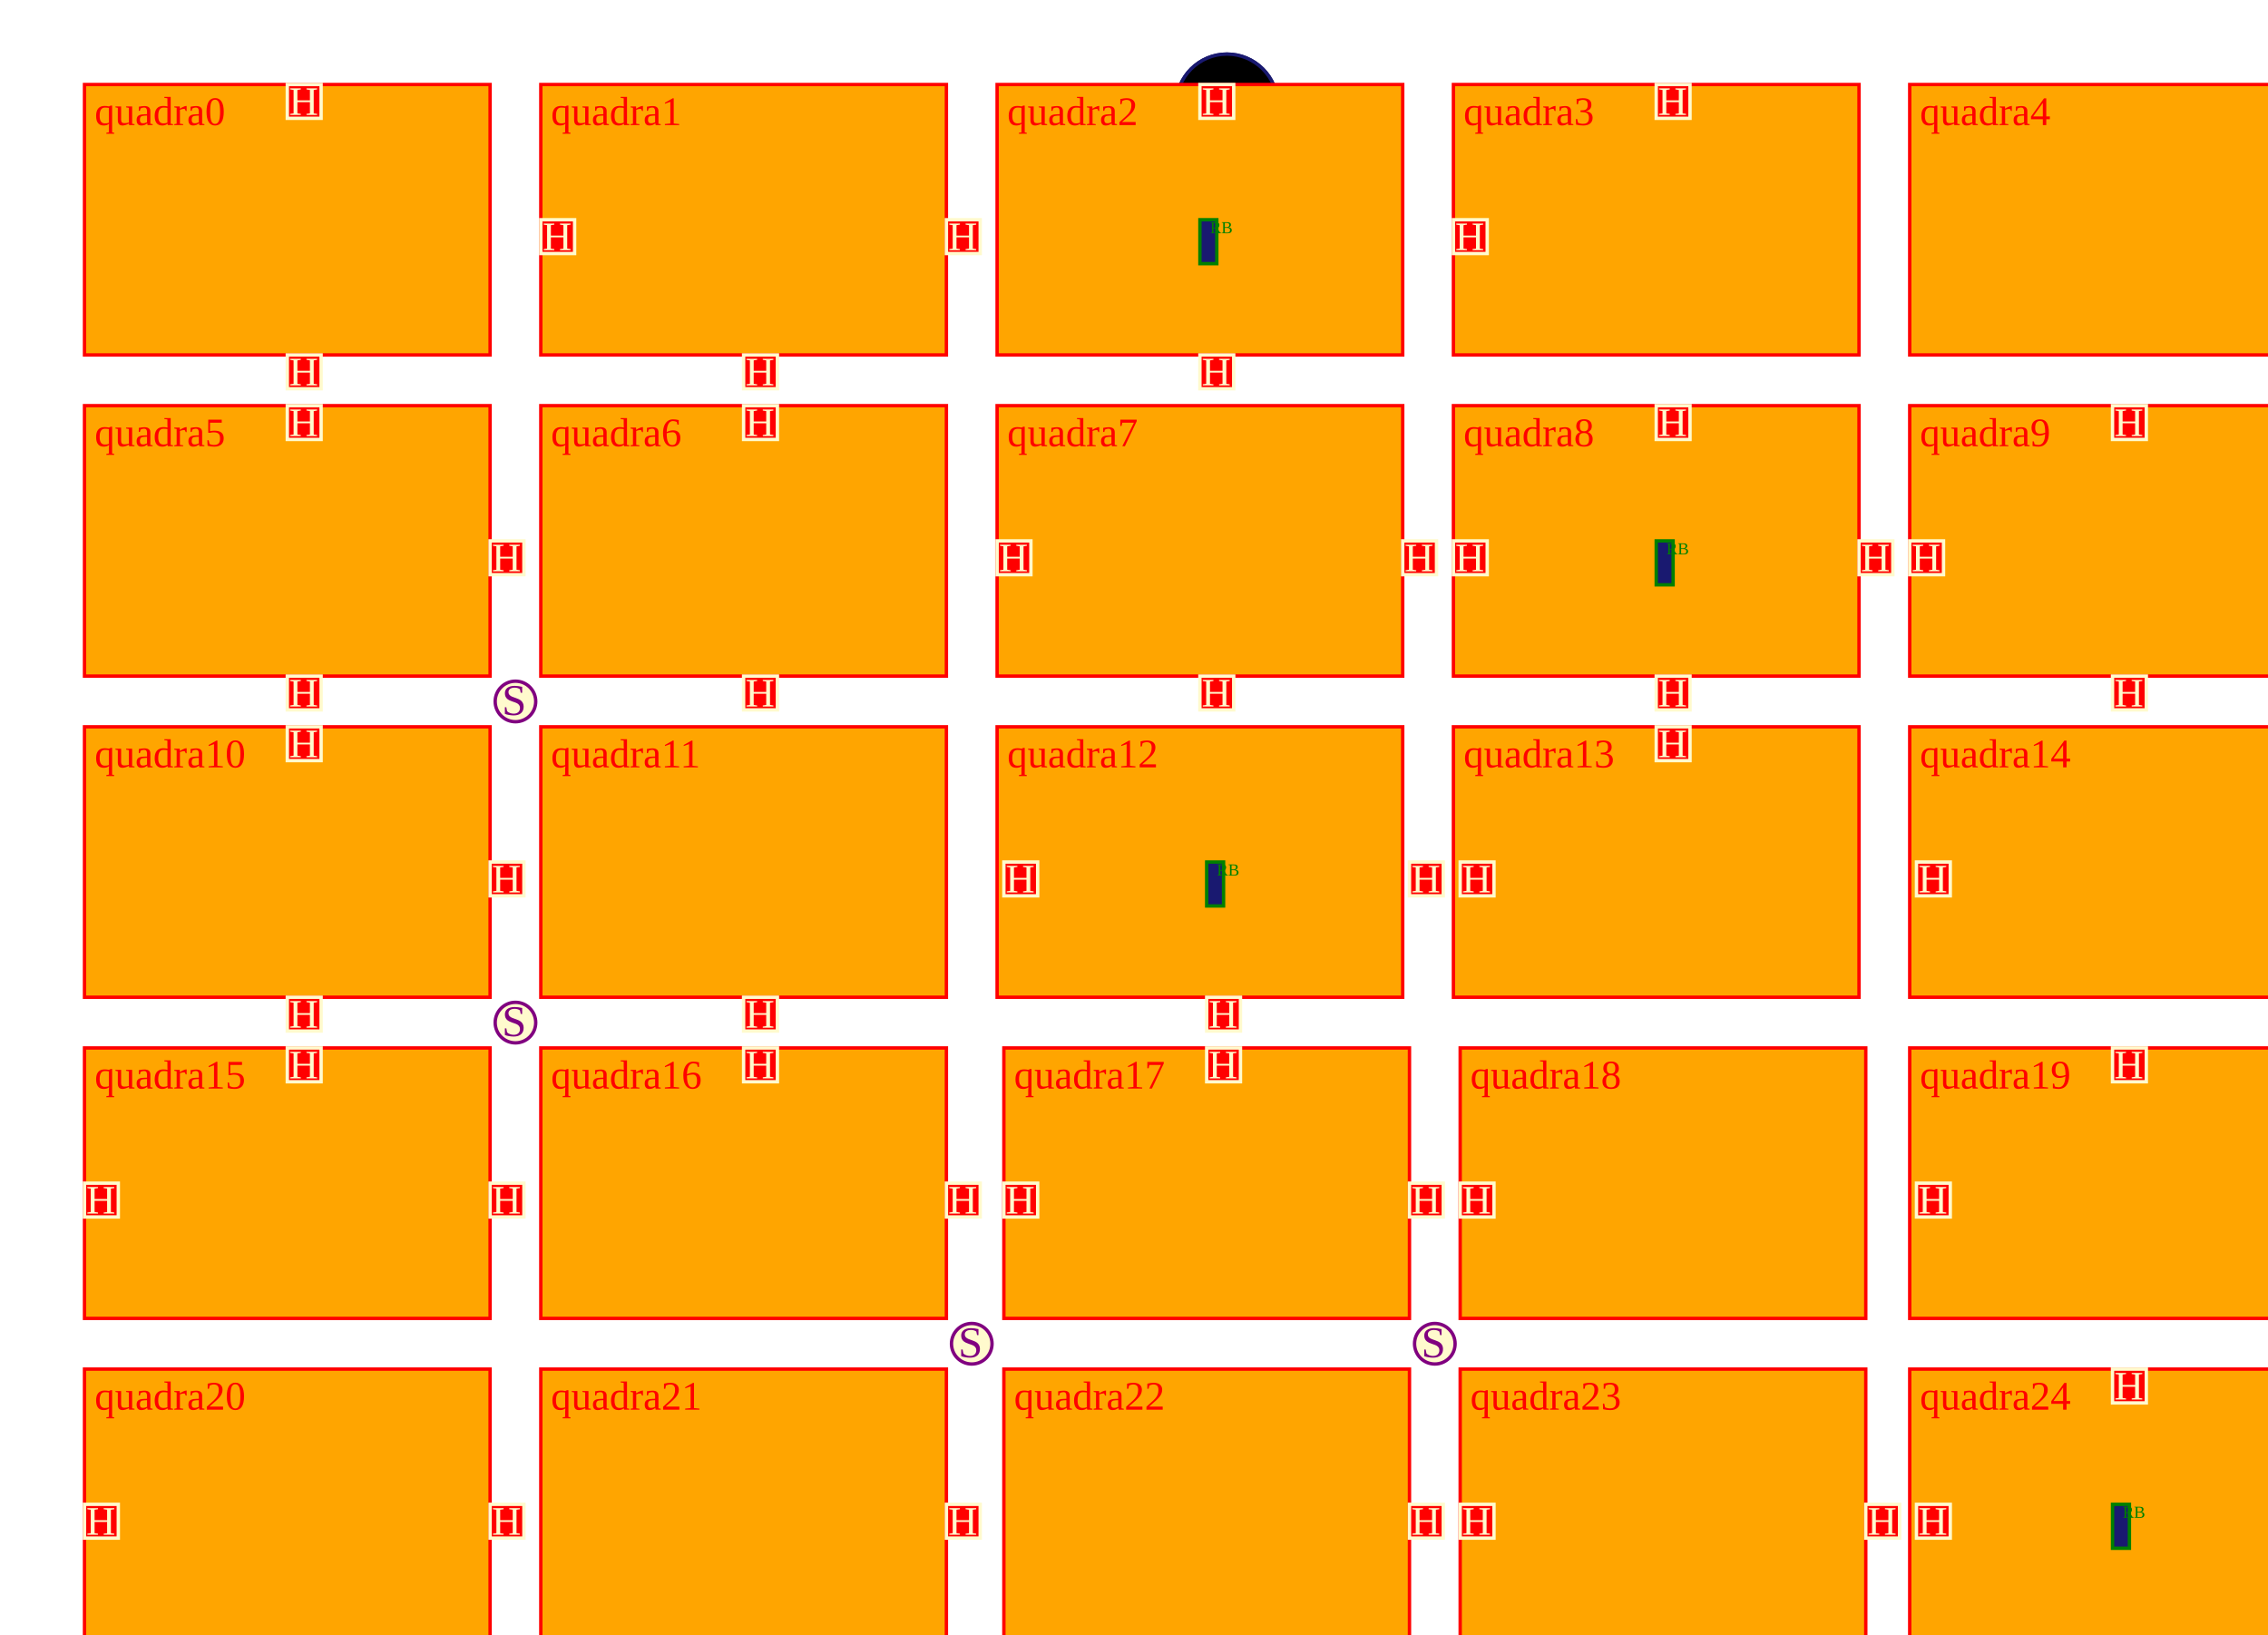
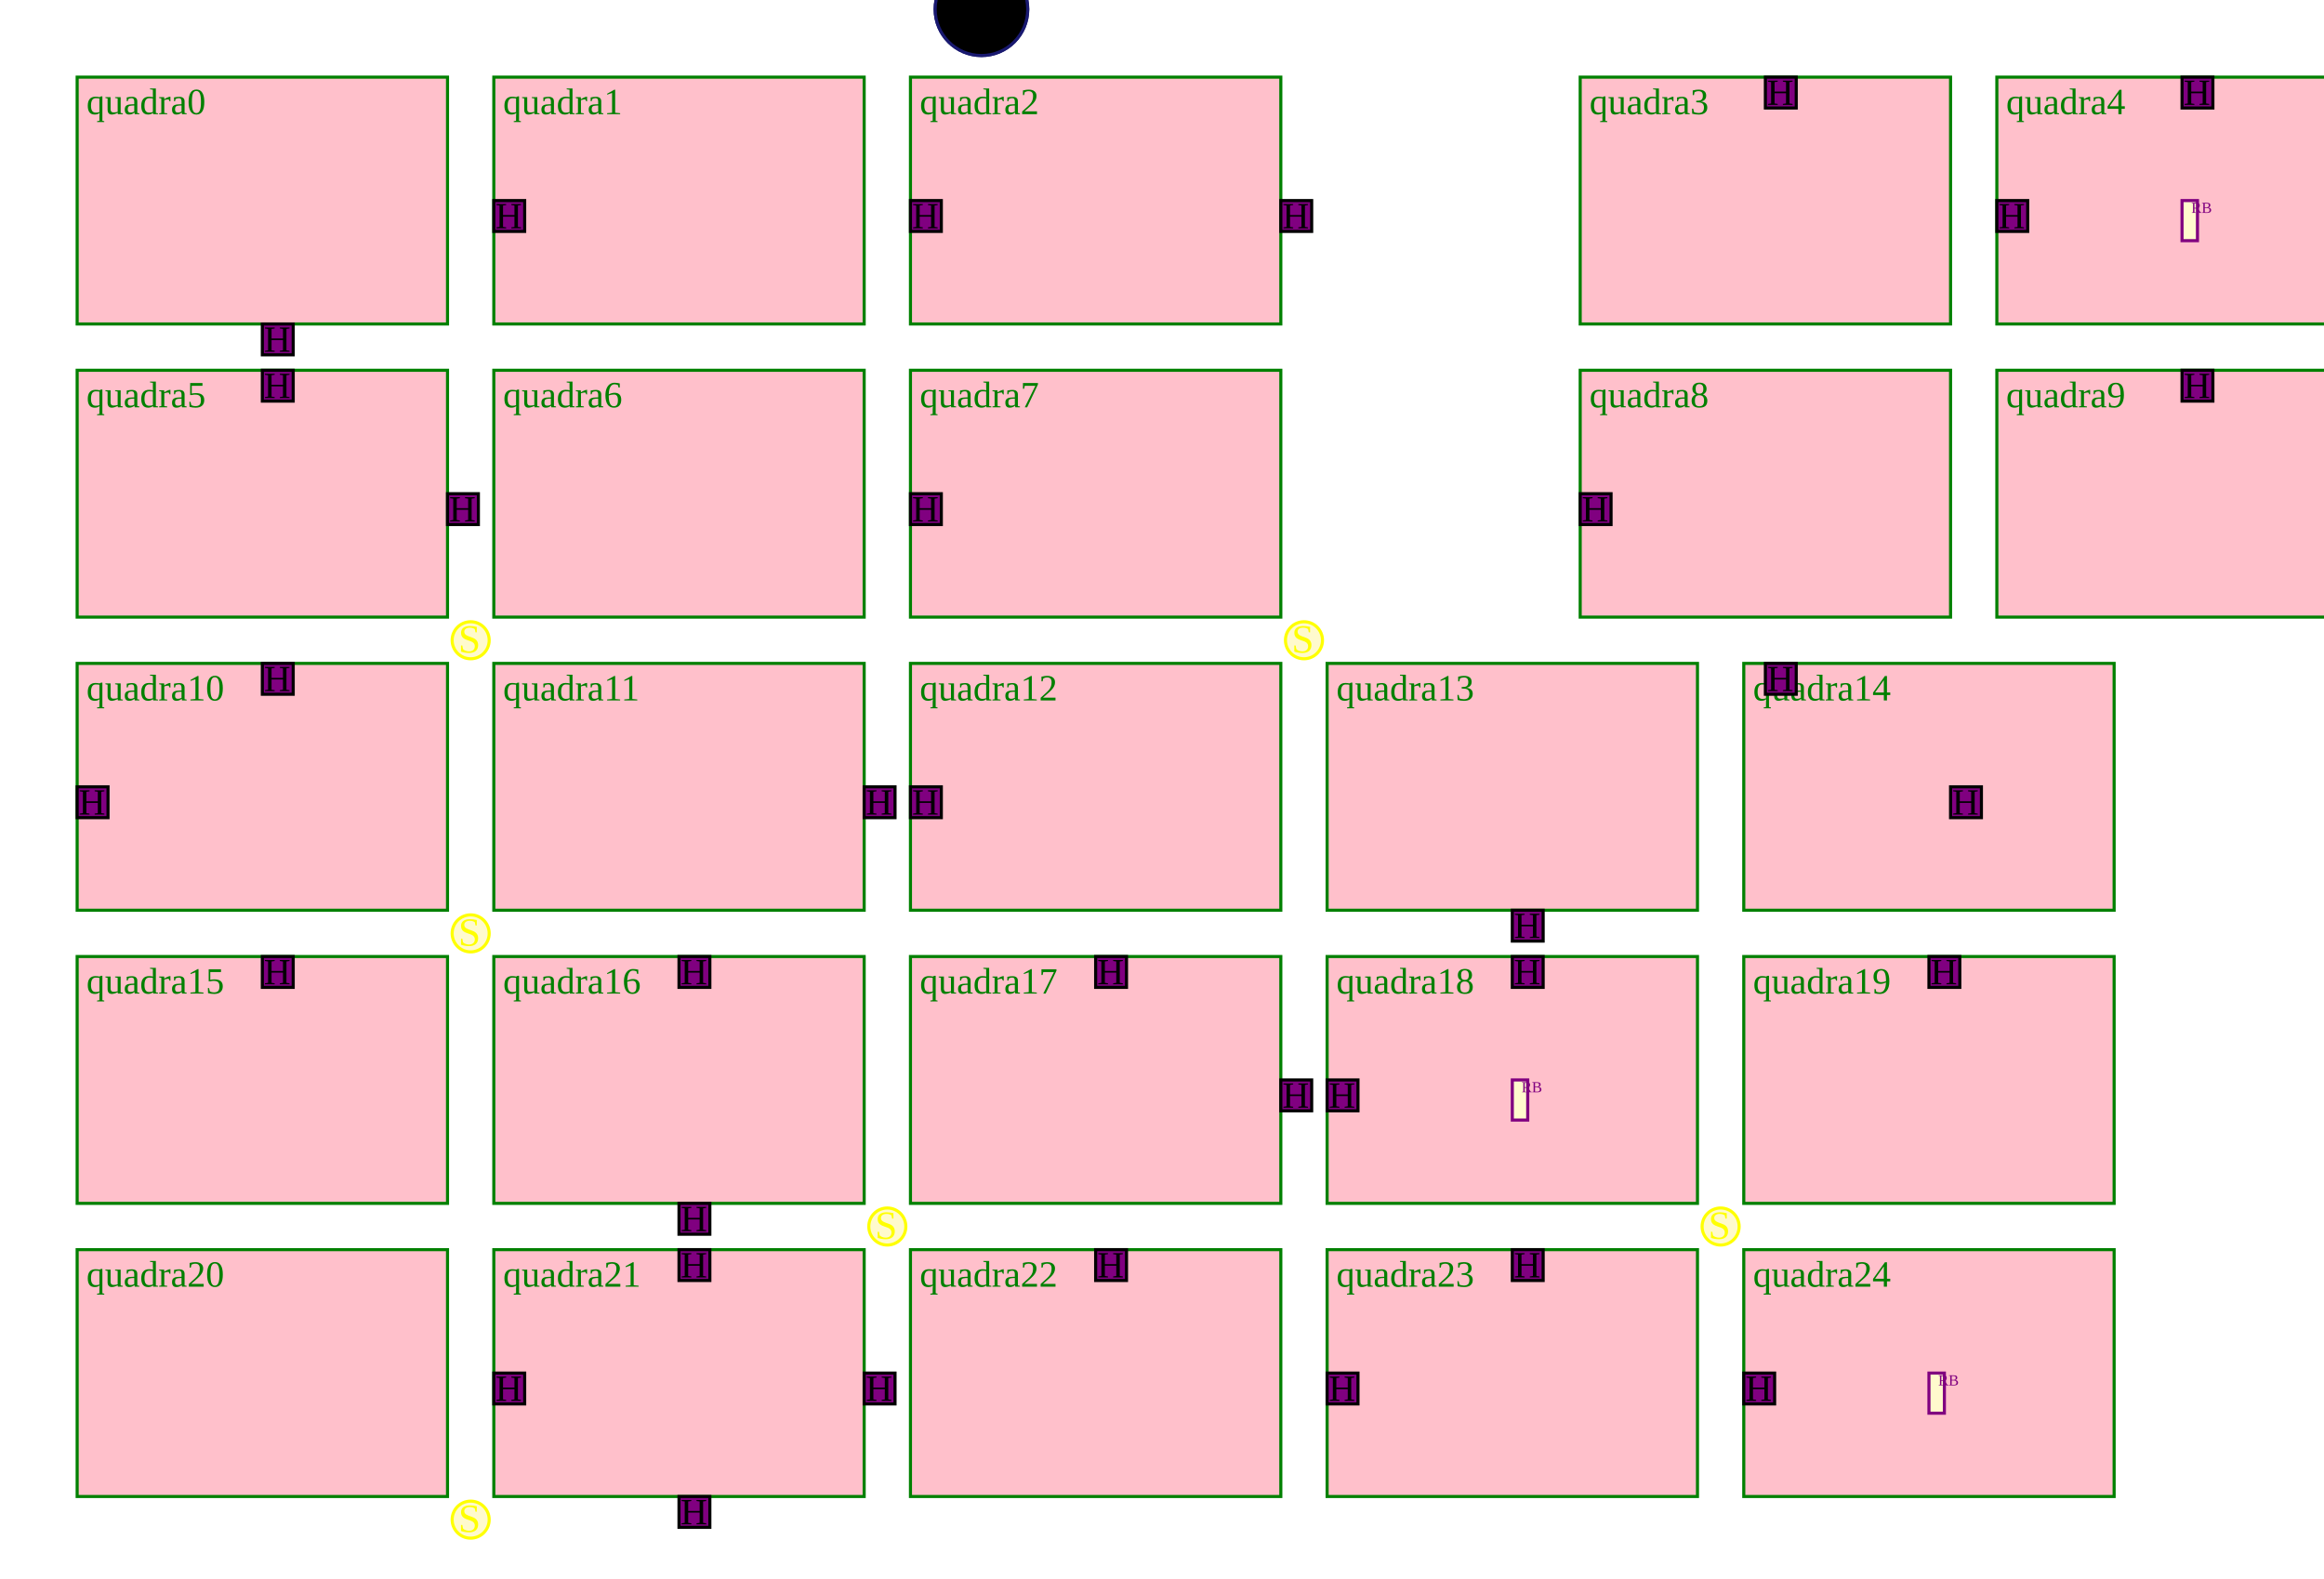
<svg>
-   <circle cx="363" cy="31" r="15" fill="black" stroke="midnightblue" stroke-width="1" />
-   <rect x="66" y="220" width="30" height="30" fill="black" stroke="midnightblue" stroke-width="1" />
-   <circle cx="363" cy="31" r="15" fill="black" stroke="midnightblue" stroke-width="1" />
-   <rect x="66" y="220" width="30" height="30" fill="black" stroke="midnightblue" stroke-width="1" />
-   <rect x="25" y="25" width="120" height="80" fill="orange" stroke="red" stroke-width="1" />
-   <text x="28" y="37" font-size="12" fill="red"> quadra0 </text>
-   <rect x="160" y="25" width="120" height="80" fill="orange" stroke="red" stroke-width="1" />
-   <text x="163" y="37" font-size="12" fill="red"> quadra1 </text>
-   <rect x="295" y="25" width="120" height="80" fill="orange" stroke="red" stroke-width="1" />
-   <text x="298" y="37" font-size="12" fill="red"> quadra2 </text>
-   <rect x="430" y="25" width="120" height="80" fill="orange" stroke="red" stroke-width="1" />
-   <text x="433" y="37" font-size="12" fill="red"> quadra3 </text>
-   <rect x="565" y="25" width="120" height="80" fill="orange" stroke="red" stroke-width="1" />
-   <text x="568" y="37" font-size="12" fill="red"> quadra4 </text>
-   <rect x="25" y="120" width="120" height="80" fill="orange" stroke="red" stroke-width="1" />
-   <text x="28" y="132" font-size="12" fill="red"> quadra5 </text>
-   <rect x="160" y="120" width="120" height="80" fill="orange" stroke="red" stroke-width="1" />
-   <text x="163" y="132" font-size="12" fill="red"> quadra6 </text>
-   <rect x="295" y="120" width="120" height="80" fill="orange" stroke="red" stroke-width="1" />
-   <text x="298" y="132" font-size="12" fill="red"> quadra7 </text>
-   <rect x="430" y="120" width="120" height="80" fill="orange" stroke="red" stroke-width="1" />
-   <text x="433" y="132" font-size="12" fill="red"> quadra8 </text>
-   <rect x="565" y="120" width="120" height="80" fill="orange" stroke="red" stroke-width="1" />
-   <text x="568" y="132" font-size="12" fill="red"> quadra9 </text>
-   <rect x="25" y="215" width="120" height="80" fill="orange" stroke="red" stroke-width="1" />
-   <text x="28" y="227" font-size="12" fill="red"> quadra10 </text>
-   <rect x="160" y="215" width="120" height="80" fill="orange" stroke="red" stroke-width="1" />
-   <text x="163" y="227" font-size="12" fill="red"> quadra11 </text>
-   <rect x="295" y="215" width="120" height="80" fill="orange" stroke="red" stroke-width="1" />
-   <text x="298" y="227" font-size="12" fill="red"> quadra12 </text>
-   <rect x="430" y="215" width="120" height="80" fill="orange" stroke="red" stroke-width="1" />
-   <text x="433" y="227" font-size="12" fill="red"> quadra13 </text>
-   <rect x="565" y="215" width="120" height="80" fill="orange" stroke="red" stroke-width="1" />
-   <text x="568" y="227" font-size="12" fill="red"> quadra14 </text>
-   <rect x="25" y="310" width="120" height="80" fill="orange" stroke="red" stroke-width="1" />
-   <text x="28" y="322" font-size="12" fill="red"> quadra15 </text>
-   <rect x="160" y="310" width="120" height="80" fill="orange" stroke="red" stroke-width="1" />
-   <text x="163" y="322" font-size="12" fill="red"> quadra16 </text>
-   <rect x="297" y="310" width="120" height="80" fill="orange" stroke="red" stroke-width="1" />
-   <text x="300" y="322" font-size="12" fill="red"> quadra17 </text>
-   <rect x="432" y="310" width="120" height="80" fill="orange" stroke="red" stroke-width="1" />
-   <text x="435" y="322" font-size="12" fill="red"> quadra18 </text>
-   <rect x="565" y="310" width="120" height="80" fill="orange" stroke="red" stroke-width="1" />
-   <text x="568" y="322" font-size="12" fill="red"> quadra19 </text>
-   <rect x="25" y="405" width="120" height="80" fill="orange" stroke="red" stroke-width="1" />
-   <text x="28" y="417" font-size="12" fill="red"> quadra20 </text>
-   <rect x="160" y="405" width="120" height="80" fill="orange" stroke="red" stroke-width="1" />
-   <text x="163" y="417" font-size="12" fill="red"> quadra21 </text>
-   <rect x="297" y="405" width="120" height="80" fill="orange" stroke="red" stroke-width="1" />
-   <text x="300" y="417" font-size="12" fill="red"> quadra22 </text>
-   <rect x="432" y="405" width="120" height="80" fill="orange" stroke="red" stroke-width="1" />
-   <text x="435" y="417" font-size="12" fill="red"> quadra23 </text>
-   <rect x="565" y="405" width="120" height="80" fill="orange" stroke="red" stroke-width="1" />
-   <text x="568" y="417" font-size="12" fill="red"> quadra24 </text>
-   <rect x="85" y="25" width="10" height="10" fill="red" stroke="lemonchiffon" stroke-width="1" />
-   <text x="85.5" y="34" font-size="12" fill="lemonchiffon"> H </text>
-   <rect x="85" y="105" width="10" height="10" fill="red" stroke="lemonchiffon" stroke-width="1" />
-   <text x="85.5" y="114" font-size="12" fill="lemonchiffon"> H </text>
-   <rect x="280" y="65" width="10" height="10" fill="red" stroke="lemonchiffon" stroke-width="1" />
-   <text x="280.5" y="74" font-size="12" fill="lemonchiffon"> H </text>
-   <rect x="220" y="105" width="10" height="10" fill="red" stroke="lemonchiffon" stroke-width="1" />
-   <text x="220.5" y="114" font-size="12" fill="lemonchiffon"> H </text>
-   <rect x="160" y="65" width="10" height="10" fill="red" stroke="lemonchiffon" stroke-width="1" />
-   <text x="160.5" y="74" font-size="12" fill="lemonchiffon"> H </text>
-   <rect x="355" y="25" width="10" height="10" fill="red" stroke="lemonchiffon" stroke-width="1" />
-   <text x="355.5" y="34" font-size="12" fill="lemonchiffon"> H </text>
-   <rect x="355" y="105" width="10" height="10" fill="red" stroke="lemonchiffon" stroke-width="1" />
-   <text x="355.5" y="114" font-size="12" fill="lemonchiffon"> H </text>
-   <rect x="490" y="25" width="10" height="10" fill="red" stroke="lemonchiffon" stroke-width="1" />
-   <text x="490.5" y="34" font-size="12" fill="lemonchiffon"> H </text>
-   <rect x="430" y="65" width="10" height="10" fill="red" stroke="lemonchiffon" stroke-width="1" />
-   <text x="430.5" y="74" font-size="12" fill="lemonchiffon"> H </text>
-   <rect x="685" y="65" width="10" height="10" fill="red" stroke="lemonchiffon" stroke-width="1" />
-   <text x="685.5" y="74" font-size="12" fill="lemonchiffon"> H </text>
-   <rect x="85" y="120" width="10" height="10" fill="red" stroke="lemonchiffon" stroke-width="1" />
-   <text x="85.5" y="129" font-size="12" fill="lemonchiffon"> H </text>
-   <rect x="145" y="160" width="10" height="10" fill="red" stroke="lemonchiffon" stroke-width="1" />
-   <text x="145.5" y="169" font-size="12" fill="lemonchiffon"> H </text>
-   <rect x="85" y="200" width="10" height="10" fill="red" stroke="lemonchiffon" stroke-width="1" />
-   <text x="85.5" y="209" font-size="12" fill="lemonchiffon"> H </text>
-   <rect x="220" y="120" width="10" height="10" fill="red" stroke="lemonchiffon" stroke-width="1" />
-   <text x="220.5" y="129" font-size="12" fill="lemonchiffon"> H </text>
-   <rect x="220" y="200" width="10" height="10" fill="red" stroke="lemonchiffon" stroke-width="1" />
-   <text x="220.5" y="209" font-size="12" fill="lemonchiffon"> H </text>
-   <rect x="415" y="160" width="10" height="10" fill="red" stroke="lemonchiffon" stroke-width="1" />
-   <text x="415.5" y="169" font-size="12" fill="lemonchiffon"> H </text>
-   <rect x="355" y="200" width="10" height="10" fill="red" stroke="lemonchiffon" stroke-width="1" />
-   <text x="355.5" y="209" font-size="12" fill="lemonchiffon"> H </text>
-   <rect x="295" y="160" width="10" height="10" fill="red" stroke="lemonchiffon" stroke-width="1" />
-   <text x="295.5" y="169" font-size="12" fill="lemonchiffon"> H </text>
-   <rect x="490" y="120" width="10" height="10" fill="red" stroke="lemonchiffon" stroke-width="1" />
-   <text x="490.5" y="129" font-size="12" fill="lemonchiffon"> H </text>
-   <rect x="550" y="160" width="10" height="10" fill="red" stroke="lemonchiffon" stroke-width="1" />
-   <text x="550.5" y="169" font-size="12" fill="lemonchiffon"> H </text>
-   <rect x="490" y="200" width="10" height="10" fill="red" stroke="lemonchiffon" stroke-width="1" />
-   <text x="490.5" y="209" font-size="12" fill="lemonchiffon"> H </text>
-   <rect x="430" y="160" width="10" height="10" fill="red" stroke="lemonchiffon" stroke-width="1" />
-   <text x="430.5" y="169" font-size="12" fill="lemonchiffon"> H </text>
-   <rect x="625" y="120" width="10" height="10" fill="red" stroke="lemonchiffon" stroke-width="1" />
-   <text x="625.5" y="129" font-size="12" fill="lemonchiffon"> H </text>
-   <rect x="625" y="200" width="10" height="10" fill="red" stroke="lemonchiffon" stroke-width="1" />
-   <text x="625.5" y="209" font-size="12" fill="lemonchiffon"> H </text>
-   <rect x="565" y="160" width="10" height="10" fill="red" stroke="lemonchiffon" stroke-width="1" />
-   <text x="565.5" y="169" font-size="12" fill="lemonchiffon"> H </text>
-   <rect x="85" y="215" width="10" height="10" fill="red" stroke="lemonchiffon" stroke-width="1" />
-   <text x="85.5" y="224" font-size="12" fill="lemonchiffon"> H </text>
-   <rect x="145" y="255" width="10" height="10" fill="red" stroke="lemonchiffon" stroke-width="1" />
-   <text x="145.5" y="264" font-size="12" fill="lemonchiffon"> H </text>
-   <rect x="85" y="295" width="10" height="10" fill="red" stroke="lemonchiffon" stroke-width="1" />
-   <text x="85.5" y="304" font-size="12" fill="lemonchiffon"> H </text>
-   <rect x="220" y="295" width="10" height="10" fill="red" stroke="lemonchiffon" stroke-width="1" />
-   <text x="220.5" y="304" font-size="12" fill="lemonchiffon"> H </text>
-   <rect x="417" y="255" width="10" height="10" fill="red" stroke="lemonchiffon" stroke-width="1" />
-   <text x="417.5" y="264" font-size="12" fill="lemonchiffon"> H </text>
-   <rect x="357" y="295" width="10" height="10" fill="red" stroke="lemonchiffon" stroke-width="1" />
-   <text x="357.5" y="304" font-size="12" fill="lemonchiffon"> H </text>
-   <rect x="297" y="255" width="10" height="10" fill="red" stroke="lemonchiffon" stroke-width="1" />
-   <text x="297.5" y="264" font-size="12" fill="lemonchiffon"> H </text>
-   <rect x="490" y="215" width="10" height="10" fill="red" stroke="lemonchiffon" stroke-width="1" />
-   <text x="490.5" y="224" font-size="12" fill="lemonchiffon"> H </text>
-   <rect x="432" y="255" width="10" height="10" fill="red" stroke="lemonchiffon" stroke-width="1" />
-   <text x="432.5" y="264" font-size="12" fill="lemonchiffon"> H </text>
-   <rect x="567" y="255" width="10" height="10" fill="red" stroke="lemonchiffon" stroke-width="1" />
-   <text x="567.5" y="264" font-size="12" fill="lemonchiffon"> H </text>
-   <rect x="85" y="310" width="10" height="10" fill="red" stroke="lemonchiffon" stroke-width="1" />
-   <text x="85.5" y="319" font-size="12" fill="lemonchiffon"> H </text>
-   <rect x="145" y="350" width="10" height="10" fill="red" stroke="lemonchiffon" stroke-width="1" />
-   <text x="145.5" y="359" font-size="12" fill="lemonchiffon"> H </text>
-   <rect x="25" y="350" width="10" height="10" fill="red" stroke="lemonchiffon" stroke-width="1" />
-   <text x="25.5" y="359" font-size="12" fill="lemonchiffon"> H </text>
-   <rect x="220" y="310" width="10" height="10" fill="red" stroke="lemonchiffon" stroke-width="1" />
-   <text x="220.5" y="319" font-size="12" fill="lemonchiffon"> H </text>
-   <rect x="280" y="350" width="10" height="10" fill="red" stroke="lemonchiffon" stroke-width="1" />
-   <text x="280.5" y="359" font-size="12" fill="lemonchiffon"> H </text>
-   <rect x="357" y="310" width="10" height="10" fill="red" stroke="lemonchiffon" stroke-width="1" />
-   <text x="357.5" y="319" font-size="12" fill="lemonchiffon"> H </text>
-   <rect x="417" y="350" width="10" height="10" fill="red" stroke="lemonchiffon" stroke-width="1" />
-   <text x="417.5" y="359" font-size="12" fill="lemonchiffon"> H </text>
-   <rect x="297" y="350" width="10" height="10" fill="red" stroke="lemonchiffon" stroke-width="1" />
-   <text x="297.5" y="359" font-size="12" fill="lemonchiffon"> H </text>
-   <rect x="432" y="350" width="10" height="10" fill="red" stroke="lemonchiffon" stroke-width="1" />
-   <text x="432.5" y="359" font-size="12" fill="lemonchiffon"> H </text>
-   <rect x="625" y="310" width="10" height="10" fill="red" stroke="lemonchiffon" stroke-width="1" />
-   <text x="625.5" y="319" font-size="12" fill="lemonchiffon"> H </text>
-   <rect x="567" y="350" width="10" height="10" fill="red" stroke="lemonchiffon" stroke-width="1" />
-   <text x="567.5" y="359" font-size="12" fill="lemonchiffon"> H </text>
-   <rect x="145" y="445" width="10" height="10" fill="red" stroke="lemonchiffon" stroke-width="1" />
-   <text x="145.5" y="454" font-size="12" fill="lemonchiffon"> H </text>
-   <rect x="25" y="445" width="10" height="10" fill="red" stroke="lemonchiffon" stroke-width="1" />
-   <text x="25.5" y="454" font-size="12" fill="lemonchiffon"> H </text>
-   <rect x="280" y="445" width="10" height="10" fill="red" stroke="lemonchiffon" stroke-width="1" />
-   <text x="280.5" y="454" font-size="12" fill="lemonchiffon"> H </text>
-   <rect x="417" y="445" width="10" height="10" fill="red" stroke="lemonchiffon" stroke-width="1" />
-   <text x="417.5" y="454" font-size="12" fill="lemonchiffon"> H </text>
-   <rect x="357" y="485" width="10" height="10" fill="red" stroke="lemonchiffon" stroke-width="1" />
-   <text x="357.5" y="494" font-size="12" fill="lemonchiffon"> H </text>
-   <rect x="552" y="445" width="10" height="10" fill="red" stroke="lemonchiffon" stroke-width="1" />
-   <text x="552.5" y="454" font-size="12" fill="lemonchiffon"> H </text>
-   <rect x="492" y="485" width="10" height="10" fill="red" stroke="lemonchiffon" stroke-width="1" />
-   <text x="492.5" y="494" font-size="12" fill="lemonchiffon"> H </text>
-   <rect x="432" y="445" width="10" height="10" fill="red" stroke="lemonchiffon" stroke-width="1" />
-   <text x="432.5" y="454" font-size="12" fill="lemonchiffon"> H </text>
-   <rect x="625" y="405" width="10" height="10" fill="red" stroke="lemonchiffon" stroke-width="1" />
-   <text x="625.5" y="414" font-size="12" fill="lemonchiffon"> H </text>
-   <rect x="625" y="485" width="10" height="10" fill="red" stroke="lemonchiffon" stroke-width="1" />
-   <text x="625.5" y="494" font-size="12" fill="lemonchiffon"> H </text>
-   <rect x="567" y="445" width="10" height="10" fill="red" stroke="lemonchiffon" stroke-width="1" />
-   <text x="567.5" y="454" font-size="12" fill="lemonchiffon"> H </text>
-   <circle cx="152.5" cy="207.5" r="6" fill="lemonchiffon" stroke="purple" stroke-width="1" />
-   <text x="148.5" y="211.5" font-size="13" fill="purple"> S </text>
-   <circle cx="152.5" cy="302.5" r="6" fill="lemonchiffon" stroke="purple" stroke-width="1" />
-   <text x="148.5" y="306.5" font-size="13" fill="purple"> S </text>
-   <circle cx="287.5" cy="397.5" r="6" fill="lemonchiffon" stroke="purple" stroke-width="1" />
-   <text x="283.5" y="401.5" font-size="13" fill="purple"> S </text>
-   <circle cx="424.5" cy="397.5" r="6" fill="lemonchiffon" stroke="purple" stroke-width="1" />
-   <text x="420.5" y="401.5" font-size="13" fill="purple"> S </text>
-   <circle cx="152.5" cy="492.5" r="6" fill="lemonchiffon" stroke="purple" stroke-width="1" />
-   <text x="148.5" y="496.5" font-size="13" fill="purple"> S </text>
-   <rect x="355" y="65" width="5" height="13" fill="midnightblue" stroke="green" stroke-width="1" />
-   <text x="358" y="69" font-size="5" fill="green"> RB </text>
-   <rect x="490" y="160" width="5" height="13" fill="midnightblue" stroke="green" stroke-width="1" />
-   <text x="493" y="164" font-size="5" fill="green"> RB </text>
-   <rect x="357" y="255" width="5" height="13" fill="midnightblue" stroke="green" stroke-width="1" />
-   <text x="360" y="259" font-size="5" fill="green"> RB </text>
-   <rect x="625" y="445" width="5" height="13" fill="midnightblue" stroke="green" stroke-width="1" />
-   <text x="628" y="449" font-size="5" fill="green"> RB </text>
+   <circle cx="318" cy="3" r="15" fill="black" stroke="midnightblue" stroke-width="1" />
+   <rect x="28" y="141" width="30" height="30" fill="black" stroke="midnightblue" stroke-width="1" />
+   <circle cx="318" cy="3" r="15" fill="black" stroke="midnightblue" stroke-width="1" />
+   <rect x="28" y="141" width="30" height="30" fill="black" stroke="midnightblue" stroke-width="1" />
+   <rect x="25" y="25" width="120" height="80" fill="pink" stroke="green" stroke-width="1" />
+   <text x="28" y="37" font-size="12" fill="green"> quadra0 </text>
+   <rect x="160" y="25" width="120" height="80" fill="pink" stroke="green" stroke-width="1" />
+   <text x="163" y="37" font-size="12" fill="green"> quadra1 </text>
+   <rect x="295" y="25" width="120" height="80" fill="pink" stroke="green" stroke-width="1" />
+   <text x="298" y="37" font-size="12" fill="green"> quadra2 </text>
+   <rect x="512" y="25" width="120" height="80" fill="pink" stroke="green" stroke-width="1" />
+   <text x="515" y="37" font-size="12" fill="green"> quadra3 </text>
+   <rect x="647" y="25" width="120" height="80" fill="pink" stroke="green" stroke-width="1" />
+   <text x="650" y="37" font-size="12" fill="green"> quadra4 </text>
+   <rect x="25" y="120" width="120" height="80" fill="pink" stroke="green" stroke-width="1" />
+   <text x="28" y="132" font-size="12" fill="green"> quadra5 </text>
+   <rect x="160" y="120" width="120" height="80" fill="pink" stroke="green" stroke-width="1" />
+   <text x="163" y="132" font-size="12" fill="green"> quadra6 </text>
+   <rect x="295" y="120" width="120" height="80" fill="pink" stroke="green" stroke-width="1" />
+   <text x="298" y="132" font-size="12" fill="green"> quadra7 </text>
+   <rect x="512" y="120" width="120" height="80" fill="pink" stroke="green" stroke-width="1" />
+   <text x="515" y="132" font-size="12" fill="green"> quadra8 </text>
+   <rect x="647" y="120" width="120" height="80" fill="pink" stroke="green" stroke-width="1" />
+   <text x="650" y="132" font-size="12" fill="green"> quadra9 </text>
+   <rect x="25" y="215" width="120" height="80" fill="pink" stroke="green" stroke-width="1" />
+   <text x="28" y="227" font-size="12" fill="green"> quadra10 </text>
+   <rect x="160" y="215" width="120" height="80" fill="pink" stroke="green" stroke-width="1" />
+   <text x="163" y="227" font-size="12" fill="green"> quadra11 </text>
+   <rect x="295" y="215" width="120" height="80" fill="pink" stroke="green" stroke-width="1" />
+   <text x="298" y="227" font-size="12" fill="green"> quadra12 </text>
+   <rect x="430" y="215" width="120" height="80" fill="pink" stroke="green" stroke-width="1" />
+   <text x="433" y="227" font-size="12" fill="green"> quadra13 </text>
+   <rect x="565" y="215" width="120" height="80" fill="pink" stroke="green" stroke-width="1" />
+   <text x="568" y="227" font-size="12" fill="green"> quadra14 </text>
+   <rect x="25" y="310" width="120" height="80" fill="pink" stroke="green" stroke-width="1" />
+   <text x="28" y="322" font-size="12" fill="green"> quadra15 </text>
+   <rect x="160" y="310" width="120" height="80" fill="pink" stroke="green" stroke-width="1" />
+   <text x="163" y="322" font-size="12" fill="green"> quadra16 </text>
+   <rect x="295" y="310" width="120" height="80" fill="pink" stroke="green" stroke-width="1" />
+   <text x="298" y="322" font-size="12" fill="green"> quadra17 </text>
+   <rect x="430" y="310" width="120" height="80" fill="pink" stroke="green" stroke-width="1" />
+   <text x="433" y="322" font-size="12" fill="green"> quadra18 </text>
+   <rect x="565" y="310" width="120" height="80" fill="pink" stroke="green" stroke-width="1" />
+   <text x="568" y="322" font-size="12" fill="green"> quadra19 </text>
+   <rect x="25" y="405" width="120" height="80" fill="pink" stroke="green" stroke-width="1" />
+   <text x="28" y="417" font-size="12" fill="green"> quadra20 </text>
+   <rect x="160" y="405" width="120" height="80" fill="pink" stroke="green" stroke-width="1" />
+   <text x="163" y="417" font-size="12" fill="green"> quadra21 </text>
+   <rect x="295" y="405" width="120" height="80" fill="pink" stroke="green" stroke-width="1" />
+   <text x="298" y="417" font-size="12" fill="green"> quadra22 </text>
+   <rect x="430" y="405" width="120" height="80" fill="pink" stroke="green" stroke-width="1" />
+   <text x="433" y="417" font-size="12" fill="green"> quadra23 </text>
+   <rect x="565" y="405" width="120" height="80" fill="pink" stroke="green" stroke-width="1" />
+   <text x="568" y="417" font-size="12" fill="green"> quadra24 </text>
+   <rect x="85" y="105" width="10" height="10" fill="purple" stroke="black" stroke-width="1" />
+   <text x="85.5" y="114" font-size="12" fill="black"> H </text>
+   <rect x="160" y="65" width="10" height="10" fill="purple" stroke="black" stroke-width="1" />
+   <text x="160.5" y="74" font-size="12" fill="black"> H </text>
+   <rect x="415" y="65" width="10" height="10" fill="purple" stroke="black" stroke-width="1" />
+   <text x="415.5" y="74" font-size="12" fill="black"> H </text>
+   <rect x="295" y="65" width="10" height="10" fill="purple" stroke="black" stroke-width="1" />
+   <text x="295.5" y="74" font-size="12" fill="black"> H </text>
+   <rect x="572" y="25" width="10" height="10" fill="purple" stroke="black" stroke-width="1" />
+   <text x="572.5" y="34" font-size="12" fill="black"> H </text>
+   <rect x="707" y="25" width="10" height="10" fill="purple" stroke="black" stroke-width="1" />
+   <text x="707.5" y="34" font-size="12" fill="black"> H </text>
+   <rect x="767" y="65" width="10" height="10" fill="purple" stroke="black" stroke-width="1" />
+   <text x="767.5" y="74" font-size="12" fill="black"> H </text>
+   <rect x="647" y="65" width="10" height="10" fill="purple" stroke="black" stroke-width="1" />
+   <text x="647.5" y="74" font-size="12" fill="black"> H </text>
+   <rect x="85" y="120" width="10" height="10" fill="purple" stroke="black" stroke-width="1" />
+   <text x="85.5" y="129" font-size="12" fill="black"> H </text>
+   <rect x="145" y="160" width="10" height="10" fill="purple" stroke="black" stroke-width="1" />
+   <text x="145.5" y="169" font-size="12" fill="black"> H </text>
+   <rect x="295" y="160" width="10" height="10" fill="purple" stroke="black" stroke-width="1" />
+   <text x="295.5" y="169" font-size="12" fill="black"> H </text>
+   <rect x="512" y="160" width="10" height="10" fill="purple" stroke="black" stroke-width="1" />
+   <text x="512.5" y="169" font-size="12" fill="black"> H </text>
+   <rect x="707" y="120" width="10" height="10" fill="purple" stroke="black" stroke-width="1" />
+   <text x="707.5" y="129" font-size="12" fill="black"> H </text>
+   <rect x="85" y="215" width="10" height="10" fill="purple" stroke="black" stroke-width="1" />
+   <text x="85.5" y="224" font-size="12" fill="black"> H </text>
+   <rect x="25" y="255" width="10" height="10" fill="purple" stroke="black" stroke-width="1" />
+   <text x="25.5" y="264" font-size="12" fill="black"> H </text>
+   <rect x="280" y="255" width="10" height="10" fill="purple" stroke="black" stroke-width="1" />
+   <text x="280.5" y="264" font-size="12" fill="black"> H </text>
+   <rect x="295" y="255" width="10" height="10" fill="purple" stroke="black" stroke-width="1" />
+   <text x="295.5" y="264" font-size="12" fill="black"> H </text>
+   <rect x="572" y="215" width="10" height="10" fill="purple" stroke="black" stroke-width="1" />
+   <text x="572.5" y="224" font-size="12" fill="black"> H </text>
+   <rect x="632" y="255" width="10" height="10" fill="purple" stroke="black" stroke-width="1" />
+   <text x="632.5" y="264" font-size="12" fill="black"> H </text>
+   <rect x="490" y="295" width="10" height="10" fill="purple" stroke="black" stroke-width="1" />
+   <text x="490.5" y="304" font-size="12" fill="black"> H </text>
+   <rect x="767" y="255" width="10" height="10" fill="purple" stroke="black" stroke-width="1" />
+   <text x="767.5" y="264" font-size="12" fill="black"> H </text>
+   <rect x="85" y="310" width="10" height="10" fill="purple" stroke="black" stroke-width="1" />
+   <text x="85.5" y="319" font-size="12" fill="black"> H </text>
+   <rect x="220" y="310" width="10" height="10" fill="purple" stroke="black" stroke-width="1" />
+   <text x="220.5" y="319" font-size="12" fill="black"> H </text>
+   <rect x="220" y="390" width="10" height="10" fill="purple" stroke="black" stroke-width="1" />
+   <text x="220.5" y="399" font-size="12" fill="black"> H </text>
+   <rect x="355" y="310" width="10" height="10" fill="purple" stroke="black" stroke-width="1" />
+   <text x="355.5" y="319" font-size="12" fill="black"> H </text>
+   <rect x="415" y="350" width="10" height="10" fill="purple" stroke="black" stroke-width="1" />
+   <text x="415.5" y="359" font-size="12" fill="black"> H </text>
+   <rect x="490" y="310" width="10" height="10" fill="purple" stroke="black" stroke-width="1" />
+   <text x="490.5" y="319" font-size="12" fill="black"> H </text>
+   <rect x="430" y="350" width="10" height="10" fill="purple" stroke="black" stroke-width="1" />
+   <text x="430.5" y="359" font-size="12" fill="black"> H </text>
+   <rect x="625" y="310" width="10" height="10" fill="purple" stroke="black" stroke-width="1" />
+   <text x="625.5" y="319" font-size="12" fill="black"> H </text>
+   <rect x="220" y="405" width="10" height="10" fill="purple" stroke="black" stroke-width="1" />
+   <text x="220.5" y="414" font-size="12" fill="black"> H </text>
+   <rect x="280" y="445" width="10" height="10" fill="purple" stroke="black" stroke-width="1" />
+   <text x="280.5" y="454" font-size="12" fill="black"> H </text>
+   <rect x="220" y="485" width="10" height="10" fill="purple" stroke="black" stroke-width="1" />
+   <text x="220.5" y="494" font-size="12" fill="black"> H </text>
+   <rect x="160" y="445" width="10" height="10" fill="purple" stroke="black" stroke-width="1" />
+   <text x="160.5" y="454" font-size="12" fill="black"> H </text>
+   <rect x="355" y="405" width="10" height="10" fill="purple" stroke="black" stroke-width="1" />
+   <text x="355.5" y="414" font-size="12" fill="black"> H </text>
+   <rect x="490" y="405" width="10" height="10" fill="purple" stroke="black" stroke-width="1" />
+   <text x="490.5" y="414" font-size="12" fill="black"> H </text>
+   <rect x="430" y="445" width="10" height="10" fill="purple" stroke="black" stroke-width="1" />
+   <text x="430.5" y="454" font-size="12" fill="black"> H </text>
+   <rect x="565" y="445" width="10" height="10" fill="purple" stroke="black" stroke-width="1" />
+   <text x="565.5" y="454" font-size="12" fill="black"> H </text>
+   <circle cx="152.5" cy="207.5" r="6" fill="lemonchiffon" stroke="yellow" stroke-width="1" />
+   <text x="148.5" y="211.5" font-size="13" fill="yellow"> S </text>
+   <circle cx="422.5" cy="207.5" r="6" fill="lemonchiffon" stroke="yellow" stroke-width="1" />
+   <text x="418.5" y="211.5" font-size="13" fill="yellow"> S </text>
+   <circle cx="152.5" cy="302.5" r="6" fill="lemonchiffon" stroke="yellow" stroke-width="1" />
+   <text x="148.5" y="306.5" font-size="13" fill="yellow"> S </text>
+   <circle cx="287.5" cy="397.5" r="6" fill="lemonchiffon" stroke="yellow" stroke-width="1" />
+   <text x="283.5" y="401.5" font-size="13" fill="yellow"> S </text>
+   <circle cx="557.5" cy="397.5" r="6" fill="lemonchiffon" stroke="yellow" stroke-width="1" />
+   <text x="553.5" y="401.5" font-size="13" fill="yellow"> S </text>
+   <circle cx="152.5" cy="492.5" r="6" fill="lemonchiffon" stroke="yellow" stroke-width="1" />
+   <text x="148.5" y="496.5" font-size="13" fill="yellow"> S </text>
+   <rect x="707" y="65" width="5" height="13" fill="lemonchiffon" stroke="purple" stroke-width="1" />
+   <text x="710" y="69" font-size="5" fill="purple"> RB </text>
+   <rect x="490" y="350" width="5" height="13" fill="lemonchiffon" stroke="purple" stroke-width="1" />
+   <text x="493" y="354" font-size="5" fill="purple"> RB </text>
+   <rect x="625" y="445" width="5" height="13" fill="lemonchiffon" stroke="purple" stroke-width="1" />
+   <text x="628" y="449" font-size="5" fill="purple"> RB </text>
</svg>
